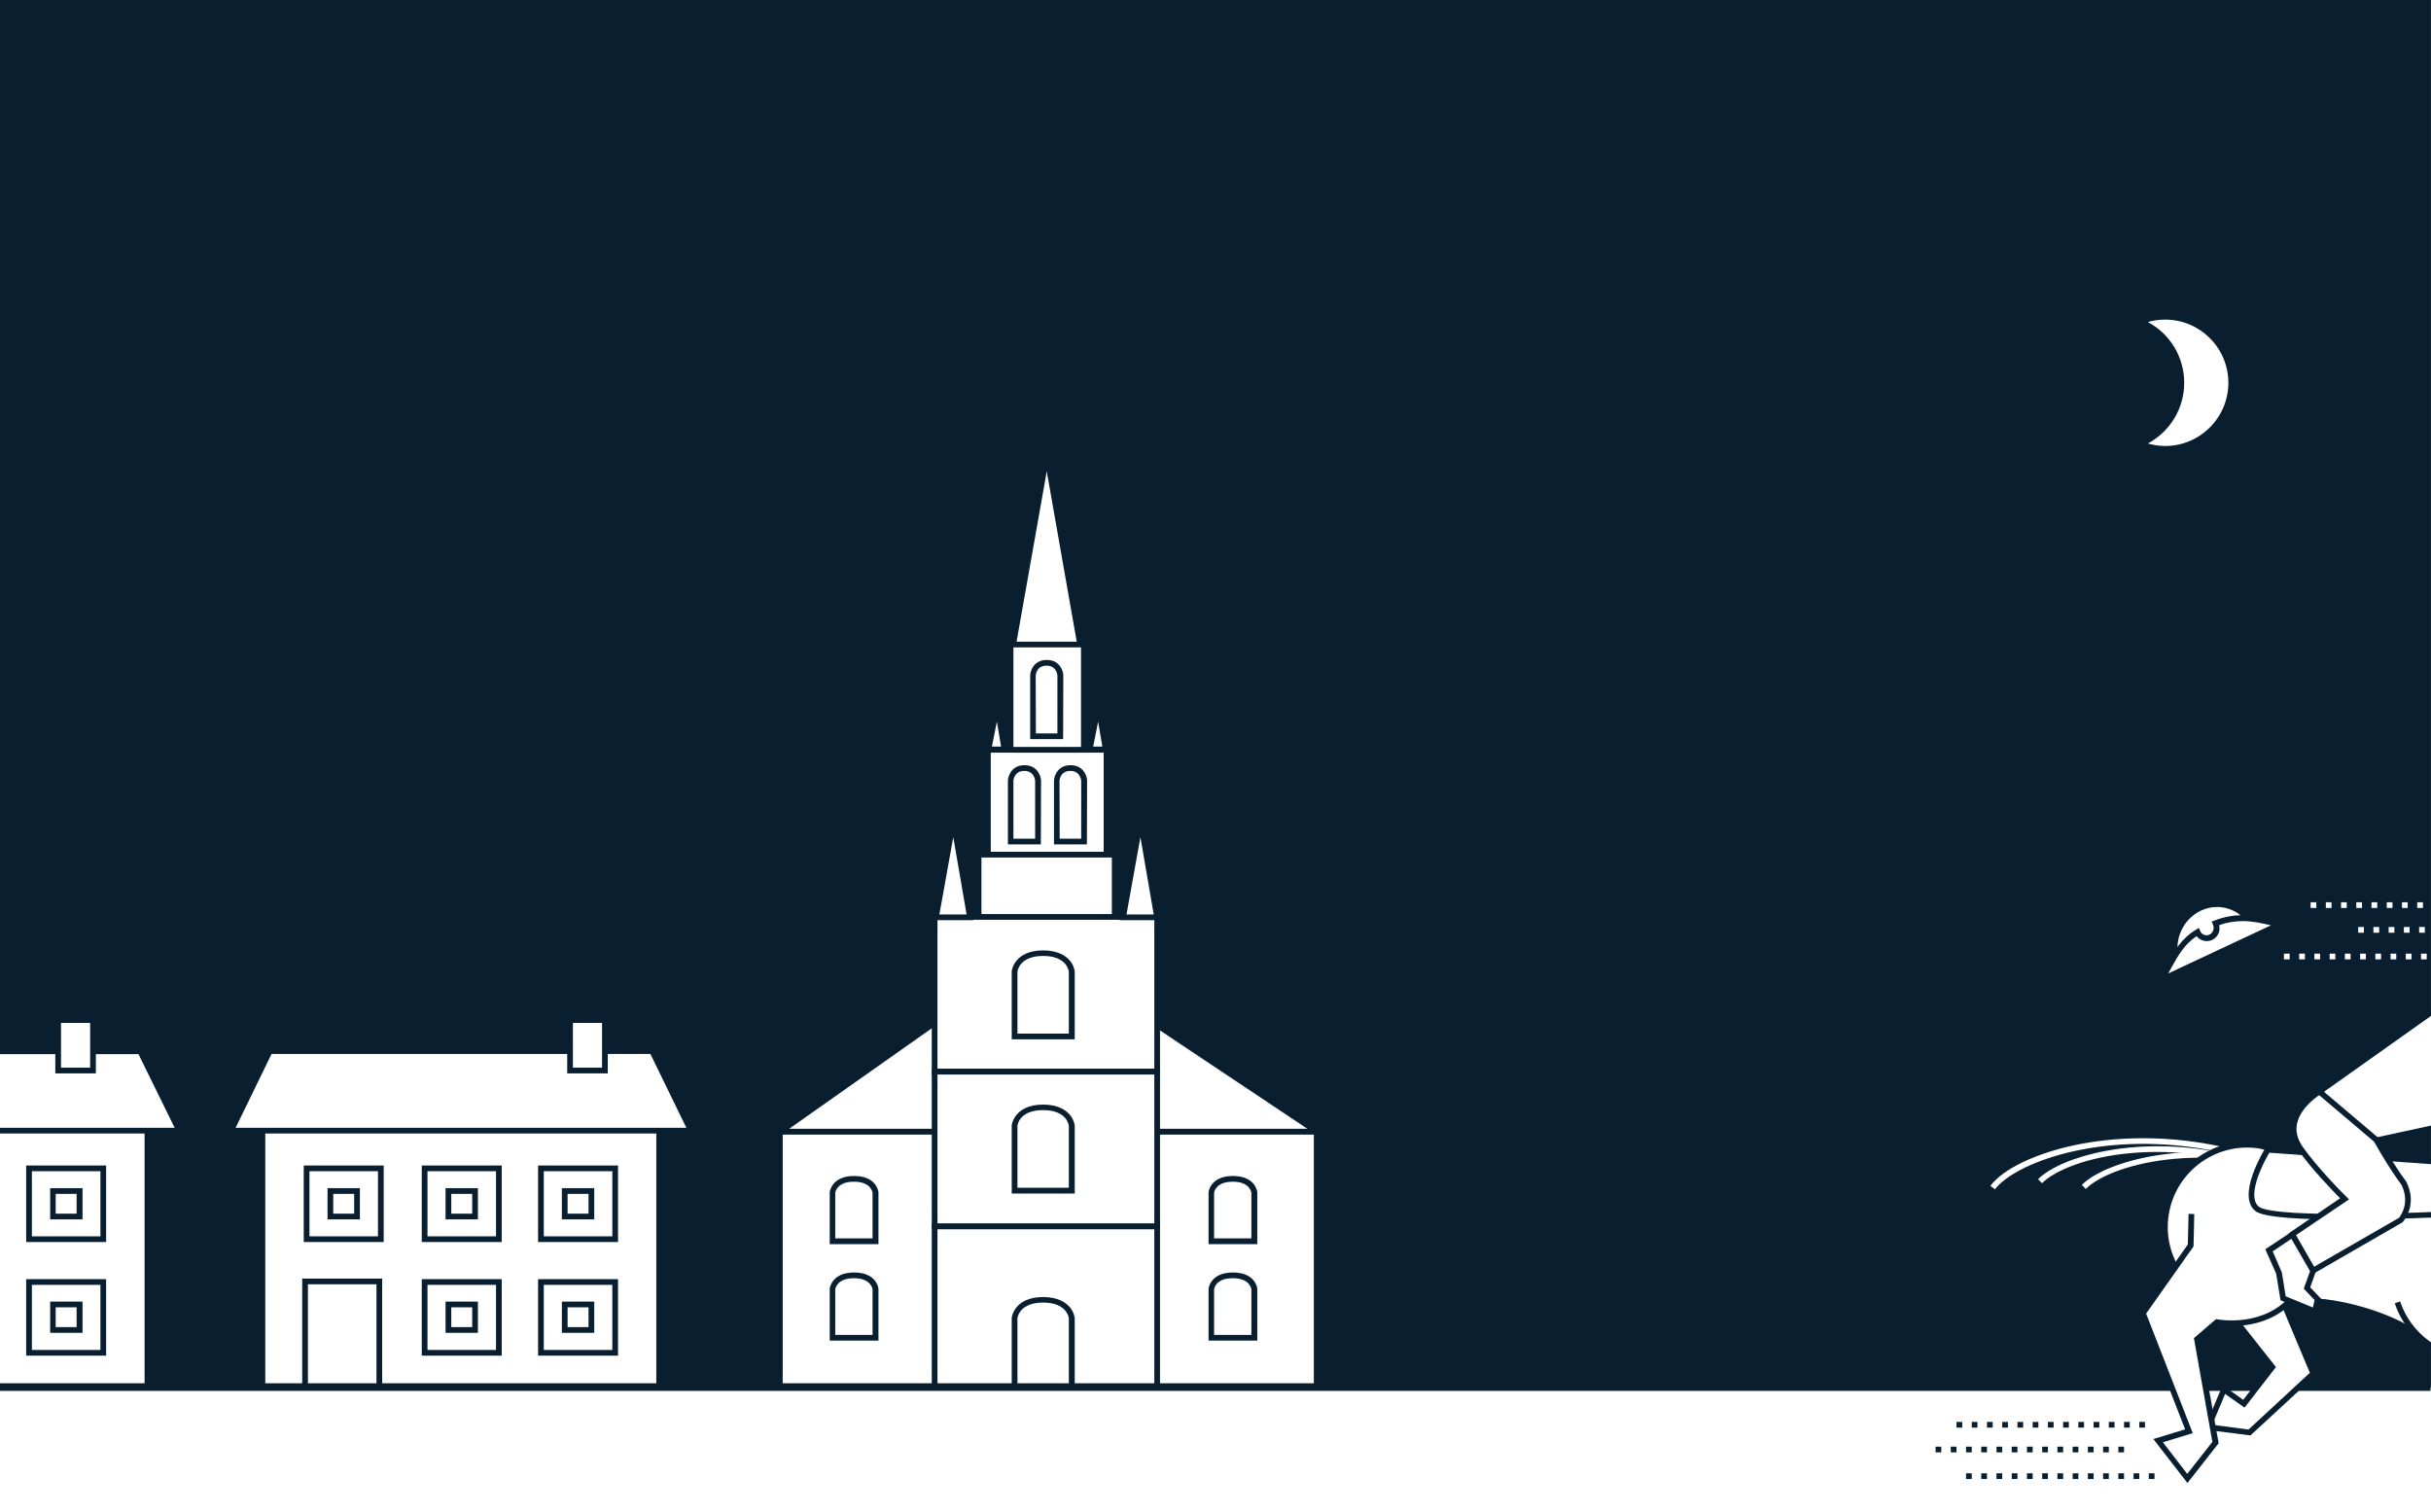
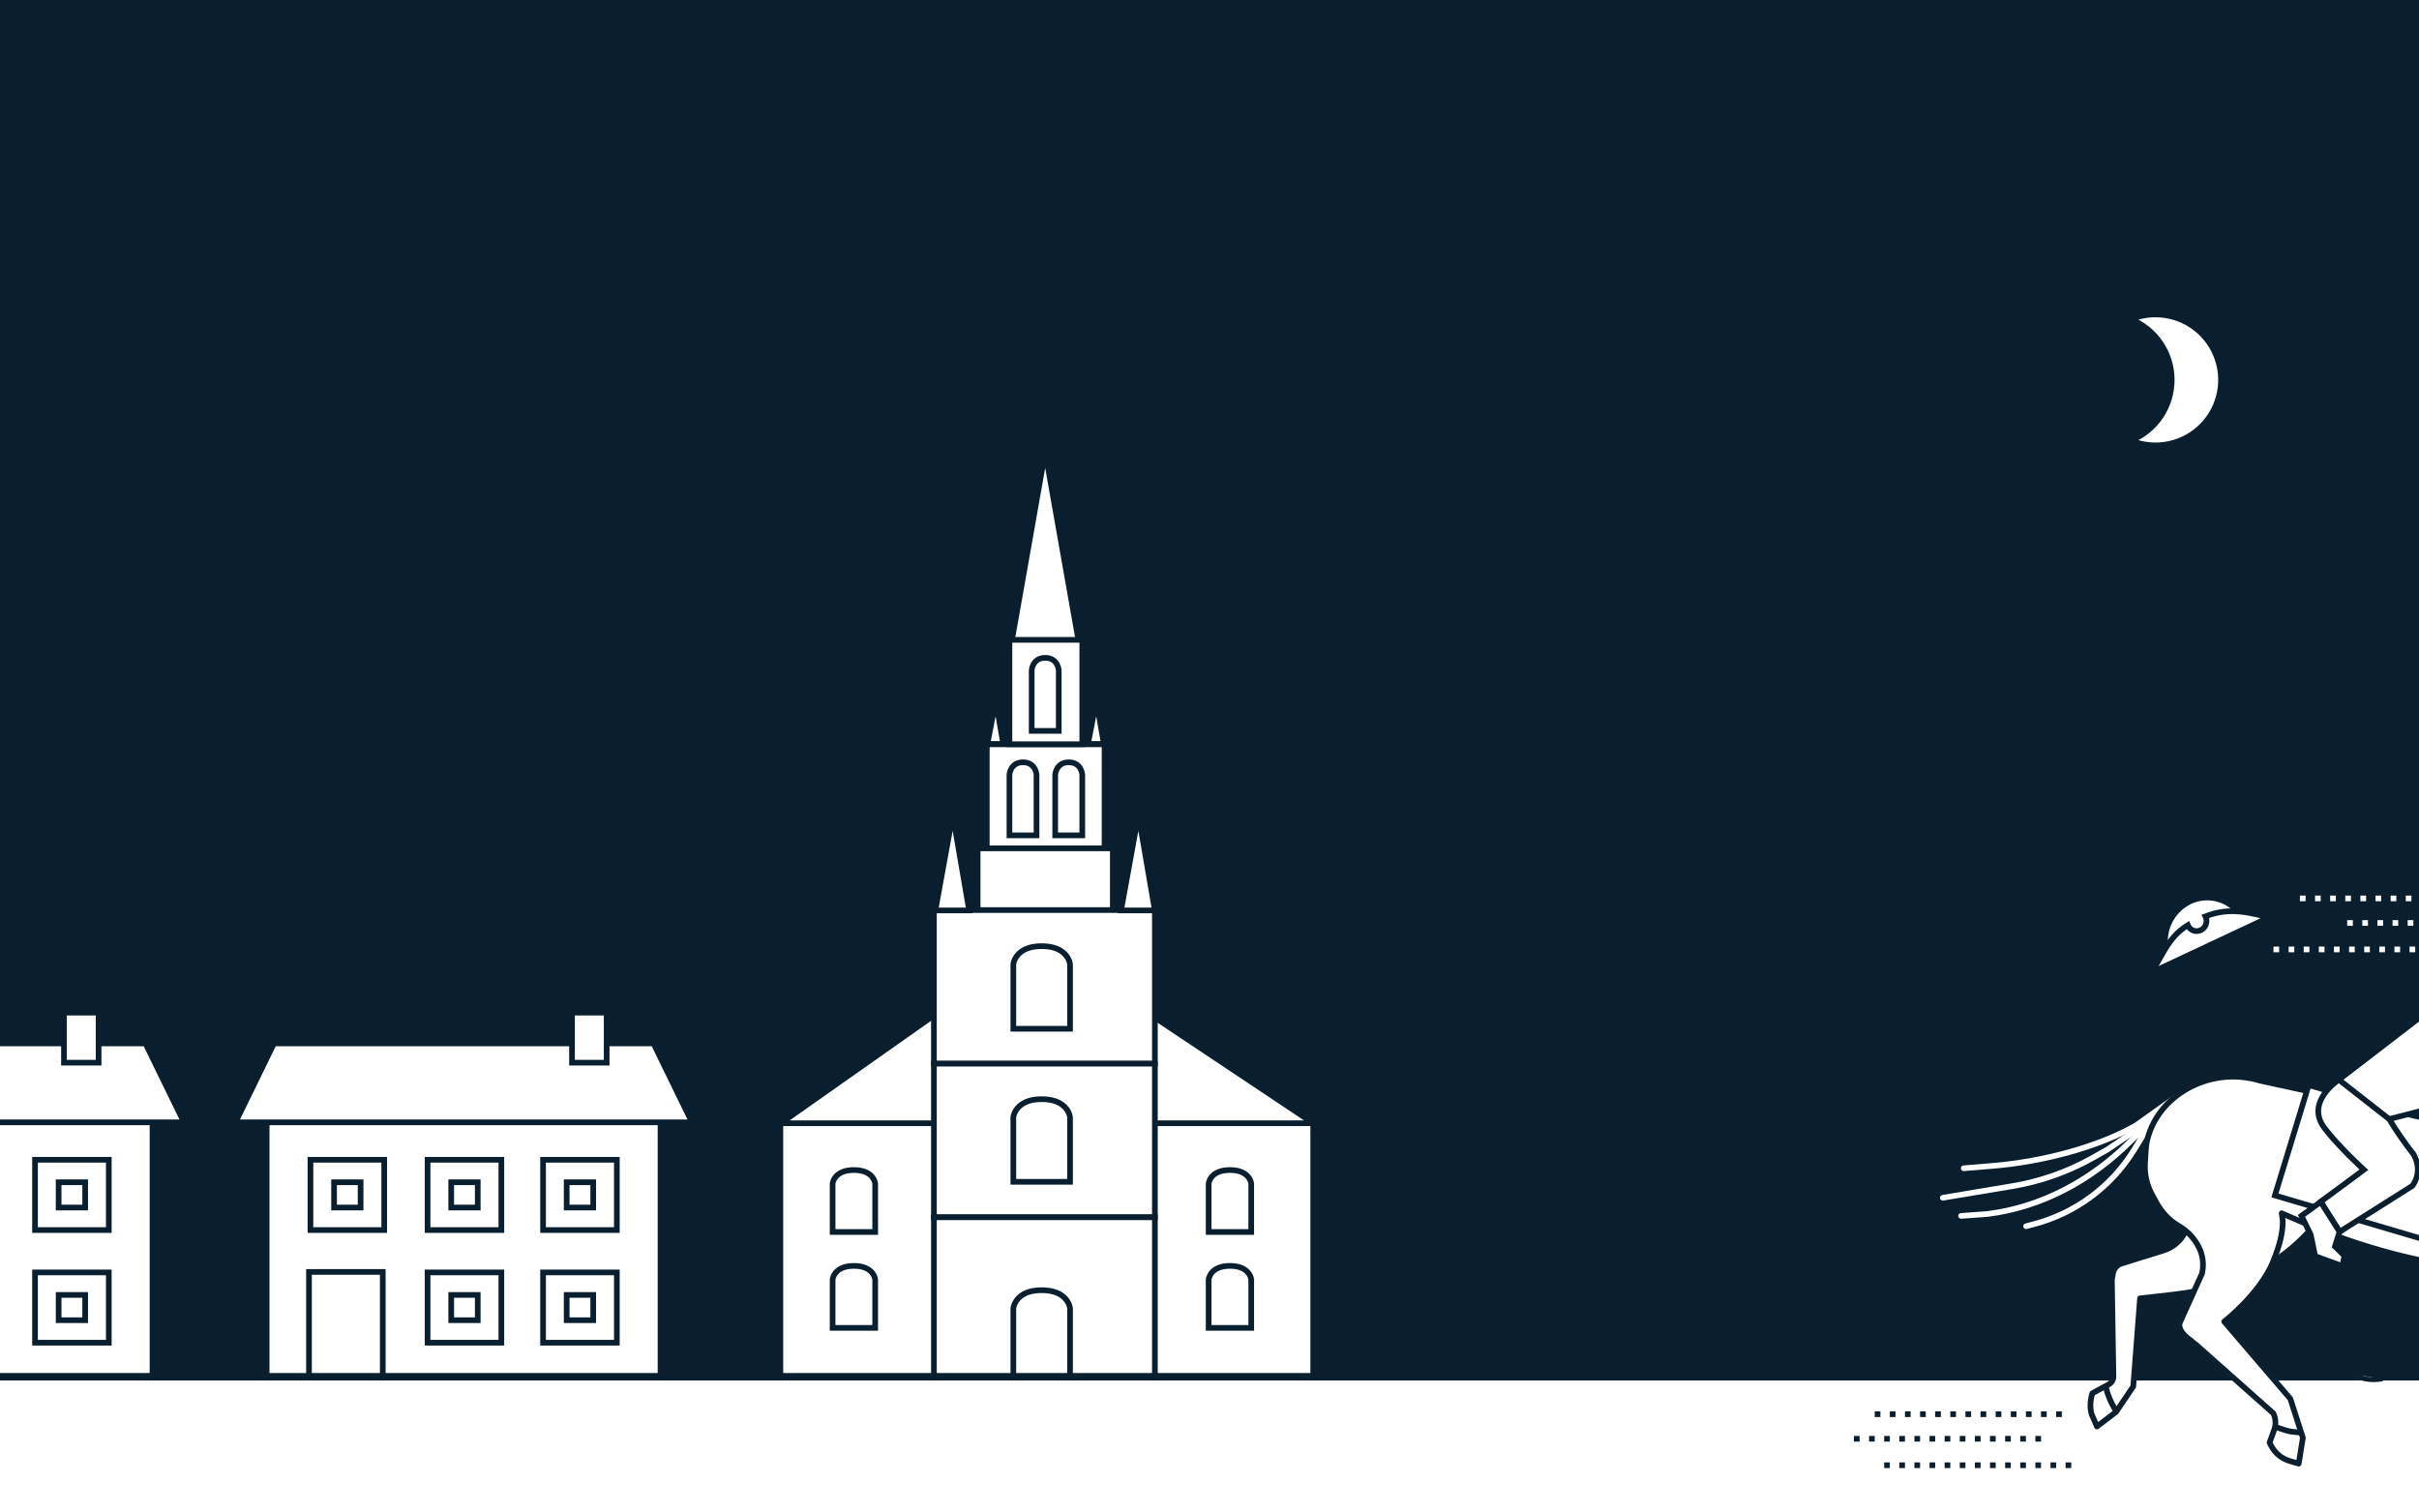
- <svg xmlns="http://www.w3.org/2000/svg" viewBox="0 0 2776 1726">
-   <g fill="none" fill-rule="evenodd">
-     <path fill="#FFF" d="M-2.713 834.285h2778.619V1739H-2.713z" />
-     <path fill="#091F2F" d="M-2.713 0h2778.619v1584.664H-2.713z" />
-     <path fill="#091F2F" d="M-2.713 0h2778.185v1588.359H-2.713z" />
-     <path fill="#FFF" d="M890.524 1292.077h613.027v290.848H890.524z" />
-     <path d="M1506.811 1586.185H887.263v-297.369h619.548v297.37zm-613.027-6.52h606.505v-284.327H893.784v284.326z" fill="#091F2F" />
-     <path fill="#FFF" d="M890.958 1291.207l298.036-209.984 314.774 209.985z" />
-     <path d="M1514.42 1295.555H880.74l308.253-217.158 1.956 1.305 323.47 215.853zm-613.245-6.521h591.723l-303.904-202.811-287.819 202.81z" fill="#091F2F" />
-     <path fill="#FFF" d="M299.67 1277.948h453.031v304.977H299.67z" />
-     <path d="M755.962 1586.185H296.409v-311.498h459.553v311.498zm-453.031-6.52h446.51v-298.457H302.93v298.456z" fill="#091F2F" />
-     <path fill="#FFF" d="M1127.908 856.457h135.431v120.208h-135.431z" />
-     <path d="M1266.818 979.71h-141.953V852.98h141.953v126.73zm-135.649-6.522h129.127V859.5h-128.91v113.687h-.217z" fill="#091F2F" />
-     <path fill="#FFF" d="M1117.474 976.014h155.431v120.208h-155.431z" />
-     <path d="M1276.165 1099.483h-161.952v-126.73h161.952v126.73zm-155.43-6.522h148.909V979.274h-148.91v113.687z" fill="#091F2F" />
-     <path fill="#FFF" d="M1067.258 1047.095h254.123v176.726h-254.123z" />
-     <path d="M1324.642 1227.082h-260.645v-183.247h260.645v183.247zm-254.123-6.521h247.602v-170.205h-247.602v170.205z" fill="#091F2F" />
-     <path fill="#FFF" d="M1067.258 1223.821h254.123v176.726h-254.123z" />
-     <path d="M1324.642 1403.808h-260.645V1220.56h260.645v183.247zm-254.123-6.522h247.602v-170.204h-247.602v170.204z" fill="#091F2F" />
-     <path fill="#FFF" d="M1067.258 1400.547h254.123v182.378h-254.123z" />
-     <path d="M1324.642 1586.185h-260.645v-188.899h260.645v188.9zm-254.123-6.52h247.602v-175.857h-247.602v175.856z" fill="#091F2F" />
-     <path fill="#FFF" d="M789.005 1291.207H263.802l44.346-90.645h436.51z" />
-     <path d="M794.222 1294.468H258.584l47.39-97.384h440.64l47.608 97.384zm-525.203-6.521h514.768l-41.085-84.342H310.105l-41.086 84.342z" fill="#091F2F" />
-     <path fill="#FFF" d="M1107.691 1047.53h-38.911l19.564-107.383v-6.521z" />
-     <path d="M1111.604 1050.79h-46.737l20.216-110.86v-6.304l6.522-.653 20 117.818zm-38.912-6.52h31.087l-15.217-88.255-15.87 88.255z" fill="#091F2F" />
-     <path fill="#FFF" d="M1321.381 1047.53h-38.912l19.348-107.383v-6.521z" />
-     <path d="M1325.294 1050.79h-46.738l20.217-110.86v-6.304l6.522-.653 20 117.818zm-38.912-6.52h31.086l-15.217-88.255-15.869 88.255z" fill="#091F2F" />
-     <path fill="#FFF" d="M1147.038 855.805h-18.478l9.13-46.735v-6.522z" />
-     <path d="M1150.734 859.066h-26.086l9.782-50.431v-6.304l6.521-.652 9.783 57.387zm-18.043-6.521h10.434l-4.782-28.476-5.652 28.476z" fill="#091F2F" />
-     <path fill="#FFF" d="M1262.687 855.805h-18.26l9.13-46.735v-6.522z" />
-     <path d="M1266.6 859.066h-26.086l9.782-50.431v-6.304l6.522-.652 9.782 57.387zm-18.26-6.521h10.434l-4.782-28.476-5.652 28.476z" fill="#091F2F" />
-     <path fill="#FFF" d="M1233.558 736.684h-76.737l38.477-217.158z" />
-     <path d="M1237.47 739.944h-84.345l42.173-239.112 42.173 239.112zm-76.736-6.52h68.91l-34.346-195.203-34.564 195.202z" fill="#091F2F" />
-     <path fill="#FFF" d="M650.965 1165.13h39.782v57.604h-39.782z" />
-     <path d="M694.007 1225.778h-46.303v-64.126h46.303v64.126zm-39.781-6.522h33.26v-51.083h-33.26v51.083z" fill="#091F2F" />
-     <path fill="#FFF" d="M348.364 1463.369h84.78v119.556h-84.78z" />
-     <path d="M436.406 1586.185h-91.302v-126.077h91.302v126.077zm-84.78-6.52h78.258v-113.036h-78.259v113.035z" fill="#091F2F" />
-     <path fill="#FFF" d="M350.104 1334.248h84.78v80.864h-84.78z" />
-     <path d="M438.145 1418.372h-91.302v-87.385h91.302v87.385zm-84.78-6.521h78.258v-74.343h-78.259v74.343z" fill="#091F2F" />
-     <path fill="#FFF" d="M377.277 1360.115h30.434v29.128h-30.434z" />
-     <path d="M410.971 1392.504h-36.955v-35.65h36.955v35.65zm-30.433-6.521h23.912v-22.607h-23.912v22.607z" fill="#091F2F" />
-     <path fill="#FFF" d="M484.882 1334.248h84.78v80.864h-84.78z" />
-     <path d="M572.924 1418.372h-91.302v-87.385h91.302v87.385zm-84.78-6.521h78.258v-74.343h-78.259v74.343z" fill="#091F2F" />
-     <path fill="#FFF" d="M512.056 1360.115h30.434v29.128h-30.434z" />
-     <path d="M545.75 1392.504h-36.955v-35.65h36.955v35.65zm-30.434-6.521h23.913v-22.607h-23.913v22.607z" fill="#091F2F" />
-     <path fill="#FFF" d="M617.705 1334.248h84.78v80.864h-84.78z" />
-     <path d="M705.746 1418.372h-91.302v-87.385h91.302v87.385zm-84.78-6.521h78.258v-74.343h-78.258v74.343z" fill="#091F2F" />
-     <path fill="#FFF" d="M644.878 1360.115h30.434v29.128h-30.434z" />
-     <path d="M678.573 1392.504h-36.956v-35.65h36.956v35.65zm-30.434-6.521h23.912v-22.607H648.14v22.607z" fill="#091F2F" />
-     <path fill="#FFF" d="M484.882 1464.021h84.78v80.864h-84.78z" />
-     <path d="M572.924 1548.145h-91.302v-87.385h91.302v87.385zm-84.78-6.522h78.258v-74.342h-78.259v74.342z" fill="#091F2F" />
-     <path fill="#FFF" d="M512.056 1489.888h30.434v29.128h-30.434z" />
-     <path d="M545.75 1522.06h-36.955v-35.65h36.955v35.65zm-30.434-6.521h23.913v-22.608h-23.913v22.608z" fill="#091F2F" />
-     <path fill="#FFF" d="M617.705 1464.021h84.78v80.864h-84.78z" />
-     <path d="M705.746 1548.145h-91.302v-87.385h91.302v87.385zm-84.78-6.522h78.258v-74.342h-78.258v74.342z" fill="#091F2F" />
-     <path fill="#FFF" d="M644.878 1489.888h30.434v29.128h-30.434z" />
-     <path d="M678.573 1522.06h-36.956v-35.65h36.956v35.65zm-30.434-6.521h23.912v-22.608H648.14v22.608z" fill="#091F2F" />
-     <path fill="#FFF" d="M-14.669 1277.948h183.038v304.977H-14.669z" />
-     <path d="M171.63 1586.185H-17.93v-311.498h189.56v311.498zm-183.038-6.52h176.517v-298.457H-11.408v298.456z" fill="#091F2F" />
-     <path fill="#FFF" d="M-19.669 1291.207h224.342l-44.347-90.645H-19.669z" />
-     <path d="M209.89 1294.468H-22.93v-97.384h185.213l47.607 97.384zm-226.298-6.521h215.864l-41.304-84.124h-174.56v84.124z" fill="#091F2F" />
-     <path fill="#FFF" d="M66.416 1165.13h39.782v57.604H66.416z" />
-     <path d="M109.675 1225.778h-46.52v-64.126h46.303v64.126h.217zm-39.999-6.522h33.26v-51.083h-33.26v51.083z" fill="#091F2F" />
-     <path fill="#FFF" d="M33.156 1334.248h84.78v80.864h-84.78z" />
-     <path d="M121.414 1418.372H29.895v-87.385h91.302v87.385h.217zm-84.997-6.521h78.258v-74.343H36.417v74.343z" fill="#091F2F" />
-     <path fill="#FFF" d="M60.329 1360.115h30.434v29.128H60.329z" />
-     <path d="M94.241 1392.504H57.286v-35.65H94.24v35.65zm-30.651-6.521h23.912v-22.607H63.59v22.607z" fill="#091F2F" />
-     <path fill="#FFF" d="M33.156 1464.021h84.78v80.864h-84.78z" />
-     <path d="M121.414 1548.145H29.895v-87.385h91.302v87.385h.217zm-84.997-6.522h78.258v-74.342H36.417v74.342z" fill="#091F2F" />
-     <path fill="#FFF" d="M60.329 1489.888h30.434v29.128H60.329z" />
-     <path d="M94.241 1522.06H57.286v-35.65H94.24v35.65zm-30.651-6.521h23.912v-22.608H63.59v22.608z" fill="#091F2F" />
-     <path d="M1237.905 961.015h-31.086v-69.778s.87-14.129 15.652-14.129 15.652 14.13 15.652 14.13v69.777h-.218z" fill="#FFF" />
-     <path d="M1241.166 964.275h-37.608v-73.038c.435-6.086 4.783-17.39 18.913-17.39 14.13 0 18.478 11.304 18.912 17.173l-.217 73.256zm-31.086-6.52h24.565v-66.3c-.218-1.522-1.522-11.086-12.391-11.086-11.522 0-12.391 10.651-12.391 11.086l.217 66.3z" fill="#091F2F" />
-     <path d="M1185.298 961.015h-31.086v-69.778s.87-14.129 15.652-14.129 15.651 14.13 15.651 14.13v69.777h-.217z" fill="#FFF" />
-     <path d="M1188.559 964.275h-37.608v-73.038c.435-6.086 4.783-17.39 18.913-17.39 14.13 0 18.477 11.304 18.912 17.173l-.217 73.256zm-31.304-6.52h24.782v-66.3c-.217-1.522-1.521-11.086-12.39-11.086-11.522 0-12.392 10.651-12.392 11.086v66.3z" fill="#091F2F" />
-     <path fill="#FFF" d="M1153.995 736.032h83.693V856.24h-83.693z" />
-     <path d="M1241.166 859.5h-90.215V732.772h90.215v126.73zm-83.91-6.52h77.171V739.292h-77.172V852.98z" fill="#091F2F" />
-     <path d="M1210.732 840.807h-31.086v-69.778s.87-14.13 15.652-14.13 15.652 14.13 15.652 14.13v69.778h-.218z" fill="#FFF" />
-     <path d="M1213.993 844.067h-37.608V771.03c.435-6.086 4.783-17.39 18.913-17.39 14.13 0 18.478 11.304 18.912 17.173l-.217 73.255zm-31.086-6.521h24.564v-66.3c-.217-1.521-1.521-11.086-12.39-11.086-11.522 0-12.392 10.652-12.392 11.087l.218 66.299z" fill="#091F2F" />
-     <path d="M1223.775 1183.607h-65.215v-74.342s1.956-20.868 32.607-20.868c30.652 0 32.608 20.868 32.608 20.868v74.342z" fill="#FFF" />
-     <path d="M1227.036 1186.868h-71.737v-77.82c0-.218 2.609-23.695 35.868-23.695 17.174 0 25.87 6.304 30.434 11.521 5 5.87 5.435 11.956 5.652 12.173v77.82h-.217zm-65.216-6.522h58.694v-70.864c-.217-1.739-3.043-17.825-29.347-17.825-26.303 0-29.13 16.303-29.347 17.825v70.864z" fill="#091F2F" />
-     <path d="M1223.775 1359.68h-65.215v-74.342s1.956-20.868 32.607-20.868c30.652 0 32.608 20.868 32.608 20.868v74.343z" fill="#FFF" />
-     <path d="M1227.036 1362.941h-71.737v-77.82c0-.217 2.609-23.694 35.868-23.694 17.174 0 25.87 6.304 30.434 11.521 5 5.87 5.435 11.956 5.652 12.173v77.82h-.217zm-65.216-6.521h58.694v-70.864c-.217-1.74-3.043-17.825-29.347-17.825-26.303 0-29.13 15.868-29.347 17.825v70.864z" fill="#091F2F" />
-     <path d="M1432.248 1417.502h-48.912v-55.648s1.522-15.65 24.565-15.65c23.043 0 24.564 15.65 24.564 15.65v55.648h-.217z" fill="#FFF" />
-     <path d="M1435.509 1420.763h-55.434v-59.343c0-.218 1.957-18.477 27.826-18.477 13.26 0 20 4.782 23.477 8.912 3.696 4.565 4.348 9.13 4.348 9.565v59.343h-.217zm-48.912-6.521h42.39v-52.17c-.217-1.304-2.391-12.608-21.304-12.608-18.695 0-21.086 11.086-21.303 12.608v52.17h.217z" fill="#091F2F" />
-     <path d="M1432.248 1527.711h-48.912v-55.648s1.522-15.65 24.565-15.65c23.043 0 24.564 15.65 24.564 15.65v55.648h-.217z" fill="#FFF" />
-     <path d="M1435.509 1530.972h-55.434v-59.343c0-.218 1.957-18.477 27.826-18.477 13.26 0 20 4.782 23.477 8.912 3.696 4.565 4.348 9.13 4.348 9.565v59.343h-.217zm-48.912-6.521h42.39v-52.17c-.217-1.304-2.391-12.608-21.304-12.608-18.912 0-21.086 11.304-21.303 12.608v52.17h.217z" fill="#091F2F" />
-     <path d="M999.651 1417.502h-48.912v-55.648s1.522-15.65 24.565-15.65c23.043 0 24.564 15.65 24.564 15.65v55.648h-.217z" fill="#FFF" />
-     <path d="M1002.912 1420.763h-55.434v-59.343c0-.218 1.957-18.477 27.826-18.477 13.26 0 20 4.782 23.477 8.912 3.696 4.565 4.348 9.13 4.348 9.565v59.343h-.217zM954 1414.242h42.39v-52.17c-.217-1.304-2.391-12.608-21.304-12.608-18.912 0-21.086 11.303-21.303 12.608v52.17H954z" fill="#091F2F" />
-     <path d="M999.651 1527.711h-48.912v-55.648s1.522-15.65 24.565-15.65c23.043 0 24.564 15.65 24.564 15.65v55.648h-.217z" fill="#FFF" />
-     <path d="M1002.912 1530.972h-55.434v-59.343c0-.218 1.957-18.477 27.826-18.477 13.26 0 20 4.782 23.477 8.912 3.696 4.565 4.348 9.13 4.348 9.565v59.343h-.217zM954 1524.451h42.39v-52.17c-.217-1.304-2.391-12.608-21.304-12.608-18.695 0-21.086 11.086-21.303 12.608v52.17H954z" fill="#091F2F" />
-     <path d="M1223.775 1582.925h-65.215v-77.82s1.956-20.869 32.607-20.869c30.652 0 32.608 20.868 32.608 20.868v77.82z" fill="#FFF" />
-     <path d="M1227.036 1586.185h-71.737v-81.298c0-.217 2.609-23.694 35.868-23.694 17.174 0 25.87 6.304 30.434 11.521 5 5.87 5.435 11.956 5.652 12.173v81.298h-.217zm-65.216-6.52h58.694v-74.343c-.217-1.74-3.043-17.825-29.347-17.825-26.303 0-29.13 16.086-29.347 17.825v74.342z" fill="#091F2F" />
-     <path d="M2472.22 361.712c-10 0-19.565 1.956-28.26 5.434 27.607 11.304 46.954 38.258 46.954 69.778 0 31.52-19.347 58.474-46.955 69.777a76.056 76.056 0 0 0 28.26 5.434c41.52 0 75.433-33.693 75.433-75.429 0-41.3-33.695-74.994-75.433-74.994z" fill="#FFF" />
-     <path d="M2472.22 515.614c-10.218 0-20.218-1.957-29.565-5.87l-7.391-3.043 7.39-3.043c27.391-11.086 45-37.389 45-66.734 0-29.346-17.609-55.648-45-66.734l-7.39-3.044 7.39-3.043c9.348-3.913 19.348-5.869 29.565-5.869 43.26 0 78.694 35.215 78.694 78.69 0 43.475-35.217 78.69-78.694 78.69zm-19.565-9.13c6.304 1.739 13.043 2.826 19.782 2.826 39.781 0 72.172-32.39 72.172-72.169 0-39.78-32.39-72.168-72.172-72.168-6.74 0-13.26.87-19.782 2.825 25.434 13.478 41.52 39.998 41.52 69.343 0 29.346-16.086 55.648-41.52 69.343z" fill="#091F2F" />
-     <path d="M2576.564 1065.79c-.435-1.305-.87-2.826-1.521-4.13-10.652-24.999-38.695-36.085-63.042-24.781-24.347 11.303-35.217 40.649-24.782 65.647l1.956 3.913 87.39-40.65z" fill="#FFF" />
-     <path d="M2487.871 1110.786l-1.522-2.826c-.87-1.521-1.521-2.826-1.956-4.13-11.304-26.52.652-57.822 26.303-69.777 6.74-3.043 13.913-4.782 21.087-4.782 20 0 38.26 12.173 46.303 31.084.652 1.304 1.087 2.826 1.522 4.348l.87 2.826-92.607 43.257zm43.912-74.994c-6.304 0-12.608 1.304-18.478 4.13-22.608 10.651-33.042 38.04-23.043 61.3.218.217.218.652.435.87l81.737-38.041c-.217-.435-.217-.652-.435-1.087-6.956-16.52-22.825-27.172-40.216-27.172z" fill="#091F2F" />
-     <path d="M2529.826 1054.269c1.087 2.174 1.522 4.782 1.087 7.39-1.087 6.304-6.956 10.652-13.043 9.348-3.913-.653-6.739-3.261-8.26-6.739-25.217 15.434-30.434 40.214-43.26 55.213l136.953-64.343c-20.652-3.912-43.695-12.607-73.477-.87z" fill="#FFF" />
-     <path d="M2453.959 1129.046l9.782-11.521c4.13-4.782 7.391-10.869 11.087-17.39 7.391-13.043 15.652-28.042 32.825-38.476l3.26-1.956 1.523 3.478c1.087 2.609 3.26 4.348 5.869 4.782 4.348.87 8.478-2.39 9.348-6.738.434-1.957 0-3.696-.653-5.435l-1.521-3.26 3.26-1.304c10.652-4.13 21.087-6.087 32.174-6.087 12.39 0 23.695 2.609 33.694 5 3.261.652 6.304 1.521 9.348 2.173l9.782 1.957-159.778 74.777zm54.346-59.996c-14.13 9.565-21.303 22.607-27.825 34.346-1.522 2.825-3.043 5.434-4.565 8.26l117.388-54.996h-.217c-10.218-2.391-20.652-4.782-32.173-4.782-9.13 0-18.043 1.521-26.739 4.565.435 1.956.435 4.13.218 6.086-1.305 7.173-7.392 12.173-14.348 12.173-.87 0-1.739 0-2.609-.217-3.912-.652-6.956-2.609-9.13-5.435z" fill="#091F2F" />
-     <path d="M2771.124 1095.57h-6.521v-6.521h6.521v6.521zm-17.39 0h-6.522v-6.521h6.521v6.521zm-17.392 0h-6.521v-6.521h6.521v6.521zm-17.39 0h-6.522v-6.521h6.522v6.521zm-17.391 0h-6.522v-6.521h6.522v6.521zm-17.391 0h-6.522v-6.521h6.522v6.521zm-17.39 0h-6.522v-6.521h6.521v6.521zm-17.392 0h-6.521v-6.521h6.521v6.521zm-17.39 0h-6.522v-6.521h6.522v6.521zm-17.391 0h-6.522v-6.521h6.522v6.521zm154.343-30.432h-6.521v-6.522h6.521v6.522zm-17.39 0h-6.522v-6.522h6.521v6.522zm-17.391 0h-6.522v-6.522h6.522v6.522zm-17.391 0h-6.522v-6.522h6.522v6.522zm-17.391 0h-6.522v-6.522h6.522v6.522zm67.389-28.259h-6.521v-6.521h6.521v6.52zm-17.39 0h-6.522v-6.521h6.522v6.52zm-17.391 0h-6.522v-6.521h6.522v6.52zm-17.391 0h-6.522v-6.521h6.522v6.52zm-17.39 0h-6.522v-6.521h6.521v6.52zm-17.392 0h-6.521v-6.521h6.521v6.52zm-17.39 0h-6.522v-6.521h6.521v6.52zm-17.391 0h-6.522v-6.521h6.522v6.52z" fill="#FFF" />
-     <path d="M2460.263 1689.004h-6.521v-6.521h6.521v6.52zm-17.39 0h-6.522v-6.521h6.521v6.52zm-17.392 0h-6.521v-6.521h6.521v6.52zm-17.39 0h-6.522v-6.521h6.522v6.52zm-17.391 0h-6.522v-6.521h6.522v6.52zm-17.391 0h-6.522v-6.521h6.522v6.52zm-17.39 0h-6.522v-6.521h6.521v6.52zm-17.392 0h-6.521v-6.521h6.521v6.52zm-17.39 0h-6.522v-6.521h6.521v6.52zm-17.391 0h-6.522v-6.521h6.522v6.52zm-17.391 0h-6.522v-6.521h6.522v6.52zm-17.391 0h-6.522v-6.521h6.522v6.52zm-17.39 0h-6.522v-6.521h6.521v6.52zm173.907-30.433h-6.521v-6.521h6.521v6.521zm-17.39 0h-6.522v-6.521h6.522v6.521zm-17.391 0h-6.522v-6.521h6.522v6.521zm-17.391 0h-6.522v-6.521h6.522v6.521zm-17.39 0h-6.522v-6.521h6.521v6.521zm-17.392 0h-6.521v-6.521h6.521v6.521zm-17.39 0h-6.522v-6.521h6.521v6.521zm-17.391 0h-6.522v-6.521h6.522v6.521zm-17.391 0h-6.522v-6.521h6.522v6.521zm-17.391 0h-6.522v-6.521h6.522v6.521zm-17.39 0h-6.522v-6.521h6.521v6.521zm-17.392 0h-6.521v-6.521h6.521v6.521zm-17.39 0h-6.522v-6.521h6.522v6.521zm232.602-28.258h-6.522v-6.522h6.522v6.522zm-17.391 0h-6.522v-6.522h6.522v6.522zm-17.39 0h-6.522v-6.522h6.521v6.522zm-17.392 0h-6.521v-6.522h6.521v6.522zm-17.39 0h-6.522v-6.522h6.522v6.522zm-17.391 0h-6.522v-6.522h6.522v6.522zm-17.391 0h-6.522v-6.522h6.522v6.522zm-17.391 0h-6.522v-6.522h6.522v6.522zm-17.39 0h-6.522v-6.522h6.521v6.522zm-17.392 0h-6.521v-6.522h6.521v6.522zm-17.39 0h-6.522v-6.522h6.522v6.522zm-17.391 0h-6.522v-6.522h6.522v6.522zm-17.391 0h-6.522v-6.522h6.522v6.522z" fill="#091F2F" />
-     <path d="M2331.788 1351.203l-4.565-4.565c17.826-17.607 58.694-31.737 103.91-36.084 40.869-3.913 104.563-2.391 177.17 28.041l-2.61 6.087c-124.778-52.388-243.036-24.129-273.905 6.521z" fill="#FFF" />
-     <path d="M2381.787 1357.724l-4.565-4.565c17.825-17.607 58.694-31.736 103.91-36.084 40.869-3.913 104.562-2.391 177.17 28.042l-2.61 6.086c-124.779-52.387-243.036-24.129-273.905 6.521z" fill="#FFF" />
-     <path d="M2278.094 1358.159l-5.217-3.913c14.565-19.564 52.172-37.388 98.258-46.953 39.564-8.043 102.823-13.694 179.778 5.435l-1.522 6.303c-135.648-33.91-246.95 6.957-271.297 39.128zm324.339 116.948l39.13 93.471-72.825 67.169-47.172-6.087 18.043-42.822 22.608 16.085 32.39-41.736-39.781-50.648" fill="#FFF" />
-     <path fill="#091F2F" d="M2569.825 1639.225l-53.042-6.739 21.304-50.648 23.478 16.738 28.912-37.389-38.26-48.692 5.217-3.912 41.52 52.604-35.868 46.301-22.173-15.65-14.782 35.214 41.52 5.434 69.999-64.778-38.26-91.297 6.087-2.609 39.998 95.646z" />
-     <path d="M2583.086 1495.757c10.652-4.347 22.173-7.39 33.912-9.13 38.26-5.434 101.954 10.87 138.04 34.129l80.867-45.65-3.26-42.17-225.647-22.824-18.695 49.561-5.217 36.084z" fill="#FFF" />
-     <path d="M2755.038 1524.45l-1.74-1.086c-30.65-19.781-82.388-34.563-120.214-34.563-5.652 0-10.869.435-15.651 1.087a130.203 130.203 0 0 0-33.043 8.913l-5.217 2.173 6.304-42.388 19.565-51.952 230.863 23.259 3.696 46.953-84.563 47.605zm-121.954-42.17c38.26 0 90.433 14.782 122.171 34.563l77.39-43.693-2.827-37.388-220.429-22.39-17.608 46.953-4.347 30.215c9.347-3.478 19.347-5.869 29.347-7.173a120.423 120.423 0 0 1 16.303-1.087z" fill="#091F2F" />
-     <path d="M2620.91 1477.498c-18.477 13.26-41.954 19.998-66.519 16.738-51.52-6.522-88.041-53.475-81.52-104.992 6.522-51.518 53.477-88.037 104.998-81.516 15.434 1.956 49.78 18.694 49.78 18.694 38.695 18.695 91.955 26.737 129.345 16.738 0 0 22.608-7.173 53.912-17.173l76.954 40.432-39.13 74.125" fill="#FFF" />
-     <path d="M2566.347 1498.366c-4.13 0-8.26-.217-12.39-.87-53.26-6.738-91.085-55.43-84.346-108.687 6.739-53.257 55.433-91.08 108.692-84.342 15.87 1.957 49.347 18.26 50.869 18.912 39.781 19.129 91.954 26.085 127.17 16.52.652-.217 30.869-9.999 53.694-17.172l1.304-.435 80.868 42.606-40.651 77.168-5.87-3.043 37.608-71.3-72.824-38.257c-52.39 16.737-52.607 16.955-52.607 16.955-36.521 9.782-90.65 2.826-131.519-16.956-.434-.217-34.129-16.52-48.911-18.259-49.564-6.304-94.998 28.91-101.302 78.69-6.304 49.561 28.912 94.993 78.694 101.297 22.825 2.825 45.65-2.826 64.128-16.304l3.696 5.217c-16.304 11.956-36.086 18.26-56.303 18.26z" fill="#091F2F" />
-     <path d="M2502.653 1386.418l-.87 35.867-54.563 77.168 52.607 134.772-35.216 10.869 33.26 43.04 32.173-41.084-21.087-118.034 22.608-19.347s57.173 11.304 89.78-31.736" fill="#FFF" />
-     <path d="M2497.87 1693.569l-38.911-50.214 36.303-11.086-51.955-133.251 54.999-77.82.87-34.998 6.52.218-.869 36.954-54.129 76.733 53.26 136.511-34.13 10.434 27.825 36.085 28.695-36.52-21.086-118.469 25.217-21.737 1.521.217c.652.217 55.434 10.434 86.52-30.432l5.217 3.912c-30.434 40.215-81.737 34.563-91.302 33.259l-20 17.172 21.087 117.6-35.651 45.432z" fill="#091F2F" />
-     <path d="M2902.86 1399.025c12.39 16.086 19.782 36.085 19.782 58.04 0 52.387-42.608 94.992-94.998 94.992-41.955 0-77.389-27.171-89.997-64.777" fill="#FFF" />
-     <path d="M2827.644 1555.318c-42.172 0-79.78-26.954-93.04-66.951l6.086-2.174c12.609 37.388 47.39 62.604 86.954 62.604 50.651 0 91.737-41.084 91.737-91.732 0-20.434-6.522-39.78-19.13-55.866l5.217-3.913c13.26 17.39 20.435 38.041 20.435 59.996 0 53.909-44.13 98.036-98.259 98.036z" fill="#091F2F" />
-     <path d="M2792.21 1386.418s-194.125 9.782-214.559-5.87c-20.217-15.65 11.956-67.603 11.956-67.603l214.994 15.216" fill="#FFF" />
-     <path d="M2676.127 1392.722c-46.303 0-90.867-2.174-100.432-9.565-22.391-17.39 9.782-69.777 11.086-71.951l1.087-1.739 216.95 15.434-.434 6.52-213.038-14.998c-8.912 14.999-25.868 50.648-11.738 61.735 14.13 10.868 134.779 9.13 212.385 5.216l.435 6.522c-10.652.217-64.564 2.826-116.301 2.826z" fill="#091F2F" />
-     <path d="M2818.949 1125.568l-170.648 120.86s-46.955 28.042-21.956 63.908c17.609 25.433 51.086 58.474 51.086 58.474l-59.78 40.65 23.694 41.518 100.215-57.822s15.869-17.172 3.695-42.17c-15.869-21.303-31.086-48.91-31.086-48.91l138.475-29.78 35.433-102.384-69.128-44.344z" fill="#FFF" />
-     <path d="M2640.04 1455.543l-26.738-46.953 58.912-40.214c-8.478-8.478-33.912-34.78-48.695-56.3-6.956-10-9.347-20.434-6.956-30.868 4.783-21.737 27.825-36.301 30-37.606l172.169-121.947 73.041 46.736-36.956 106.73-135.865 29.346c4.782 8.26 16.52 28.476 28.695 44.78l.217.434c13.26 26.52-3.478 44.997-4.13 45.866l-.435.435-.435.218-102.823 59.343zm-18.26-44.997l20.652 36.085 96.954-55.866c1.956-2.39 13.043-17.172 2.826-37.823-15.87-21.303-31.086-48.91-31.086-49.127l-2.174-3.913 140.866-30.432 34.13-98.254-65-41.518-168.907 119.774c-.218.217-22.826 13.911-26.956 33.475-1.957 8.695.217 17.39 5.87 25.868 17.173 24.998 50.215 57.822 50.65 58.039l2.826 2.826-60.65 40.866z" fill="#091F2F" />
-     <path d="M2648.301 1246.428l65.65 55.648" fill="#FFF" />
-     <path fill="#091F2F" d="M2650.422 1243.902l65.674 55.654-4.215 4.975-65.675-55.654z" />
-     <path fill="#FFF" d="M2617.433 1409.894l-26.521 17.825 11.304 25.65 4.782 29.129 36.304 14.998 3.26-13.912-12.173-12.825 6.956-19.563z" />
-     <path d="M2645.475 1501.844l-41.303-16.955-5-30.433-12.39-27.824 31.738-21.085 26.303 45.431-6.739 19.13 12.174 12.824-4.783 18.912zm-35.433-21.52l31.086 12.825 1.956-8.478-12.39-13.042 7.173-19.999-21.304-36.954-21.304 14.347 10.435 24.129 4.348 27.172z" fill="#091F2F" />
+ <svg xmlns="http://www.w3.org/2000/svg" viewBox="0 0 1280 800">
+   <g data-name="Layer 1">
+     <path fill="#fff" d="M-25 383.79h1343V833H-25z" />
+     <path fill="#091f2f" d="M2 0h1278.2v729H2z" />
+     <path fill="#091f2f" d="M-6-12h1299v742.66H-6z" />
+     <path fill="#fff" d="M412.93 594.43h281.95V728.2H412.93z" />
+     <path fill="none" stroke="#091f2f" stroke-miterlimit="10" stroke-width="3" d="M412.93 594.43h281.95V728.2H412.93z" />
+     <path fill="#fff" d="M413.1 594l137.12-96.58L694.96 594H413.1z" />
+     <path fill="none" stroke="#091f2f" stroke-miterlimit="10" stroke-width="3" d="M413.1 594.5l137.12-96.58 144.74 96.58H413.1z" />
+     <path fill="#fff" d="M141.1 587.9h208.42v140.3H141.1z" />
+     <path fill="none" stroke="#091f2f" stroke-miterlimit="10" stroke-width="3" d="M141.1 587.9h208.42v140.3H141.1z" />
+     <path fill="#fff" d="M522.15 393.95h62.33v55.25h-62.33z" />
+     <path fill="none" stroke="#091f2f" stroke-miterlimit="10" stroke-width="3" d="M522.15 393.95h62.33v55.25h-62.33z" />
+     <path fill="#fff" d="M517.31 449.01h71.53v55.25h-71.53z" />
+     <path fill="none" stroke="#091f2f" stroke-miterlimit="10" stroke-width="3" d="M517.31 449.01h71.53v55.25h-71.53z" />
+     <path fill="#fff" d="M494.18 481.67H611.1v81.3H494.18z" />
+     <path fill="none" stroke="#091f2f" stroke-miterlimit="10" stroke-width="3" d="M494.18 481.67H611.1v81.3H494.18z" />
+     <path fill="#fff" d="M494.18 562.97H611.1v81.3H494.18z" />
+     <path fill="none" stroke="#091f2f" stroke-miterlimit="10" stroke-width="3" d="M494.18 562.97H611.1v81.3H494.18z" />
+     <path fill="#fff" d="M494.18 644.27H611.1v83.93H494.18z" />
+     <path fill="none" stroke="#091f2f" stroke-miterlimit="10" stroke-width="3" d="M494.18 644.27H611.1v83.93H494.18z" />
+     <path fill="#fff" d="M366.19 594.01H124.58l20.38-41.75h200.85l20.38 41.75z" />
+     <path fill="none" stroke="#091f2f" stroke-miterlimit="10" stroke-width="3" d="M366.19 594.01H124.58l20.38-41.75h200.85l20.38 41.75z" />
+     <path fill="#fff" d="M512.84 481.86h-17.92l8.96-49.32v-3l8.96 52.32z" />
+     <path fill="none" stroke="#091f2f" stroke-miterlimit="10" stroke-width="3" d="M512.84 481.86h-17.92l8.96-49.32v-3l8.96 52.32z" />
+     <path fill="#fff" d="M611.1 481.86h-17.92l8.96-49.32v-3l8.96 52.32z" />
+     <path fill="none" stroke="#091f2f" stroke-miterlimit="10" stroke-width="3" d="M611.1 481.86h-17.92l8.96-49.32v-3l8.96 52.32z" />
+     <path fill="#fff" d="M530.85 393.73h-8.4l4.2-21.54v-3l4.2 24.54z" />
+     <path fill="none" stroke="#091f2f" stroke-miterlimit="10" stroke-width="3" d="M530.85 393.73h-8.4l4.2-21.54v-3l4.2 24.54z" />
+     <path fill="#fff" d="M584.1 393.73h-8.41l4.2-21.54v-3l4.21 24.54z" />
+     <path fill="none" stroke="#091f2f" stroke-miterlimit="10" stroke-width="3" d="M584.1 393.73h-8.41l4.2-21.54v-3l4.21 24.54z" />
+     <path fill="#fff" d="M570.68 338.93h-35.25l17.63-99.89 17.62 99.89z" />
+     <path fill="none" stroke="#091f2f" stroke-miterlimit="10" stroke-width="3" d="M570.68 338.93h-35.25l17.63-99.89 17.62 99.89z" />
+     <path fill="#fff" d="M302.68 535.96h18.33v26.48h-18.33z" />
+     <path fill="none" stroke="#091f2f" stroke-miterlimit="10" stroke-width="3" d="M302.68 535.96h18.33v26.48h-18.33z" />
+     <path fill="#fff" d="M163.5 673.19h39.04v55.01H163.5z" />
+     <path fill="none" stroke="#091f2f" stroke-miterlimit="10" stroke-width="3" d="M163.5 673.19h39.04v55.01H163.5z" />
+     <path fill="#fff" d="M164.27 613.83h39.04v37.2h-39.04z" />
+     <path fill="none" stroke="#091f2f" stroke-miterlimit="10" stroke-width="3" d="M164.27 613.83h39.04v37.2h-39.04z" />
+     <path fill="#fff" d="M176.77 625.74h14.04v13.37h-14.04z" />
+     <path fill="none" stroke="#091f2f" stroke-miterlimit="10" stroke-width="3" d="M176.77 625.74h14.04v13.37h-14.04z" />
+     <path fill="#fff" d="M226.25 613.83h39.04v37.2h-39.04z" />
+     <path fill="none" stroke="#091f2f" stroke-miterlimit="10" stroke-width="3" d="M226.25 613.83h39.04v37.2h-39.04z" />
+     <path fill="#fff" d="M238.76 625.74h14.04v13.37h-14.04z" />
+     <path fill="none" stroke="#091f2f" stroke-miterlimit="10" stroke-width="3" d="M238.76 625.74h14.04v13.37h-14.04z" />
+     <path fill="#fff" d="M287.36 613.83h39.04v37.2h-39.04z" />
+     <path fill="none" stroke="#091f2f" stroke-miterlimit="10" stroke-width="3" d="M287.36 613.83h39.04v37.2h-39.04z" />
+     <path fill="#fff" d="M299.86 625.74h14.04v13.37h-14.04z" />
+     <path fill="none" stroke="#091f2f" stroke-miterlimit="10" stroke-width="3" d="M299.86 625.74h14.04v13.37h-14.04z" />
+     <path fill="#fff" d="M226.25 673.45h39.04v37.2h-39.04z" />
+     <path fill="none" stroke="#091f2f" stroke-miterlimit="10" stroke-width="3" d="M226.25 673.45h39.04v37.2h-39.04z" />
+     <path fill="#fff" d="M238.76 685.37h14.04v13.37h-14.04z" />
+     <path fill="none" stroke="#091f2f" stroke-miterlimit="10" stroke-width="3" d="M238.76 685.37h14.04v13.37h-14.04z" />
+     <path fill="#fff" d="M287.36 673.45h39.04v37.2h-39.04z" />
+     <path fill="none" stroke="#091f2f" stroke-miterlimit="10" stroke-width="3" d="M287.36 673.45h39.04v37.2h-39.04z" />
+     <path fill="#fff" d="M299.86 685.37h14.04v13.37h-14.04z" />
+     <path fill="none" stroke="#091f2f" stroke-miterlimit="10" stroke-width="3" d="M299.86 685.37h14.04v13.37h-14.04z" />
+     <path fill="#fff" d="M-3.53 587.9H80.7v140.3H-3.53z" />
+     <path fill="none" stroke="#091f2f" stroke-miterlimit="10" stroke-width="3" d="M-3.53 587.9H80.7v140.3H-3.53z" />
+     <path fill="#fff" d="M-5.83 594.01H97.36l-20.38-41.75H-5.83v41.75z" />
+     <path fill="none" stroke="#091f2f" stroke-miterlimit="10" stroke-width="3" d="M-5.83 594.01H97.36l-20.38-41.75H-5.83v41.75z" />
+     <path fill="#fff" d="M33.85 535.96h18.33v26.48H33.85z" />
+     <path fill="none" stroke="#091f2f" stroke-miterlimit="10" stroke-width="3" d="M33.85 535.96h18.33v26.48H33.85z" />
+     <path fill="#fff" d="M18.53 613.83h39.04v37.2H18.53z" />
+     <path fill="none" stroke="#091f2f" stroke-miterlimit="10" stroke-width="3" d="M18.53 613.83h39.04v37.2H18.53z" />
+     <path fill="#fff" d="M31.03 625.74h14.04v13.37H31.03z" />
+     <path fill="none" stroke="#091f2f" stroke-miterlimit="10" stroke-width="3" d="M31.03 625.74h14.04v13.37H31.03z" />
+     <path fill="#fff" d="M18.53 673.45h39.04v37.2H18.53z" />
+     <path fill="none" stroke="#091f2f" stroke-miterlimit="10" stroke-width="3" d="M18.53 673.45h39.04v37.2H18.53z" />
+     <path fill="#fff" d="M31.03 685.37h14.04v13.37H31.03z" />
+     <path fill="none" stroke="#091f2f" stroke-miterlimit="10" stroke-width="3" d="M31.03 685.37h14.04v13.37H31.03z" />
+     <path d="M572.68 442.13h-14.33V410s.43-6.54 7.17-6.54 7.16 6.54 7.16 6.54zM548.47 442.13h-14.33V410s.43-6.54 7.17-6.54 7.16 6.54 7.16 6.54z" fill="#fff" stroke="#091f2f" stroke-miterlimit="10" stroke-width="3" />
+     <path fill="#fff" d="M534.14 338.65h38.54v55.25h-38.54z" />
+     <path fill="none" stroke="#091f2f" stroke-miterlimit="10" stroke-width="3" d="M534.14 338.65h38.54v55.25h-38.54z" />
+     <path d="M560.23 386.82h-14.32v-32.1s.42-6.55 7.16-6.55 7.16 6.55 7.16 6.55zM566.2 544.49h-30v-34.16s.89-9.57 15-9.57 15 9.57 15 9.57zM566.2 625.48h-30v-34.16s.89-9.57 15-9.57 15 9.57 15 9.57zM662.08 652.06h-22.53v-25.63s.67-7.18 11.27-7.18 11.26 7.18 11.26 7.18zM662.08 702.8h-22.53v-25.63s.67-7.18 11.27-7.18 11.26 7.18 11.26 7.18zM463.1 652.06h-22.53v-25.63s.67-7.18 11.27-7.18 11.26 7.18 11.26 7.18zM463.1 702.8h-22.53v-25.63s.67-7.18 11.27-7.18 11.26 7.18 11.26 7.18zM566.2 728.2h-30v-35.78s.89-9.57 15-9.57 15 9.57 15 9.57zM1140.55 166.42a34.53 34.53 0 0 0-13 2.55 34.65 34.65 0 0 1 0 64.2 34.65 34.65 0 1 0 13-66.75z" fill="#fff" stroke="#091f2f" stroke-miterlimit="10" stroke-width="3" />
+     <path d="M1188.5 490.29c-.21-.63-.43-1.26-.7-1.88a21.47 21.47 0 0 0-29-11.36 23.38 23.38 0 0 0-11.36 30.18c.26.62.55 1.22.86 1.8z" fill="#fff" />
+     <path d="M1188.5 490.29c-.21-.63-.43-1.26-.7-1.88a21.47 21.47 0 0 0-29-11.36 23.38 23.38 0 0 0-11.36 30.18c.26.62.55 1.22.86 1.8z" fill="none" stroke="#091f2f" stroke-miterlimit="10" stroke-width="3" />
+     <path d="M1167 485a5.44 5.44 0 0 1 .47 3.42 5.26 5.26 0 0 1-6 4.34 5.1 5.1 0 0 1-3.79-3.12c-11.56 7.06-14 18.52-19.88 25.4l63-29.58c-9.51-1.89-20.05-5.85-33.8-.46z" fill="#fff" />
+     <path d="M1167 485a5.44 5.44 0 0 1 .47 3.42 5.26 5.26 0 0 1-6 4.34 5.1 5.1 0 0 1-3.79-3.12c-11.56 7.06-14 18.52-19.88 25.4l63-29.58c-9.51-1.89-20.05-5.85-33.8-.46z" fill="none" stroke="#091f2f" stroke-miterlimit="10" stroke-width="3" />
+     <path fill="none" stroke="#fff" stroke-miterlimit="10" stroke-width="3" stroke-dasharray="3 5" d="M1203 502.5h77M1242 488.5h40M1217 475.5h63" />
+     <path fill="none" stroke="#091f2f" stroke-miterlimit="10" stroke-width="3" stroke-dasharray="3 5" d="M997 775.5h103M981 761.5h103M992 748.5h103" />
+   </g>
+   <g data-name="Layer 2">
+     <path d="M1119.72 747.27L1109.6 755l-2.75-6.32c-1.79-5.28.32-11.27.32-11.27l8.71-4.73a4.65 4.65 0 0 0 2.42-4.36l-.81-50.41a10.43 10.43 0 0 1 .44-2.87 6.84 6.84 0 0 1 5.32-6.49l21.61-6.74a19.09 19.09 0 0 0 13.4-17.37l1-20.73c1.18-9.69 16-20.35 16-20.35l56.65 36.12-5.91 7.32a99 99 0 0 1-50.65 33.49l-.78.21a167.46 167.46 0 0 1-24.55 4.69l-17.63 2-3.58 46.61z" fill="#fff" stroke="#0c1f2e" stroke-linejoin="round" stroke-width="3" />
+     <path d="M1114 733.07l.36 1.43a41 41 0 0 0 5 11.72l.36.59" fill="#fff" stroke="#0c1f2e" stroke-linejoin="round" stroke-width="3" />
+     <path d="M1243.9 727.23l2.5.84a22.68 22.68 0 0 0 11.93 2l2.36-.24" fill="#fff" stroke="#0c1f2e" stroke-miterlimit="10" stroke-width="2.59" />
+     <path d="M1151.5 580.5l-21 15c-19.86 11.5-49.5 19.31-75.39 21.5l-16 1.33" fill="none" stroke="#fff" stroke-linecap="round" stroke-miterlimit="10" stroke-width="3" />
+     <path d="M1028.05 633.94l36.53-6.11A130.78 130.78 0 0 0 1107 613l8.27-4.68 29.21-19.78" fill="none" stroke="#fff" stroke-linecap="round" stroke-miterlimit="10" stroke-width="3" />
+     <path d="M1037.7 643.54l13.8-1c28.66-3.52 54.91-17.72 75.39-38.06 7.33-7.28 14.16-11.67 13.61-11.94" fill="none" stroke="#fff" stroke-linecap="round" stroke-miterlimit="10" stroke-width="3" />
+     <path d="M1072.09 649l3.8-1a88.74 88.74 0 0 0 53.2-39.2l7.31-11.8" fill="none" stroke="#fff" stroke-linecap="round" stroke-miterlimit="10" stroke-width="3" />
+     <path d="M1192.25 571c1.14.25 2.24.55 3.33.89l125.82 27.5a15.75 15.75 0 0 1 13.2 17.85l-5.94 39.52c-1.28 8.53-8.67 16.58-17.21 15.3a325.16 325.16 0 0 1-92.23-24.76l-11.88-5.16c-.29.16 3.28 6.81-4.71 26-7 16.78-25.71 31.34-25.71 31.34l35 40.85 6.64 20.65-2.22 13.68-4.59-1.33a16.49 16.49 0 0 1-10.07-8.28l-.76-1.48 2.52-7a10.83 10.83 0 0 0 .22-6.52 6.26 6.26 0 0 0-.83-2.11l-41-36.41a11.81 11.81 0 0 1-2.57-2.13c-3-1.87-7-5.87-5.82-9.35l11.74-26a20.66 20.66 0 0 0-2.12-14.78 26.9 26.9 0 0 0-9.91-10.26l-.69-.42a31.44 31.44 0 0 1-11.25-11.79l-2.46-4.52a31.14 31.14 0 0 1-3.76-16.56c.25-4.5.57-9.18.88-10.79 4.65-23.7 30.3-39 54.83-34.22z" fill="#fff" stroke="#0c1f2e" stroke-linejoin="round" stroke-width="3" />
+     <path d="M1203.81 755.15l5.25 1.76a19.3 19.3 0 0 0 4.25.92l4.38.43M1221.62 574.28l-17.86 58.43 104.76 30.94 13.88-71.3h-.18a115.9 115.9 0 0 1-50.6-3.36z" fill="#fff" stroke="#0c1f2e" stroke-miterlimit="10" stroke-width="3" />
+     <path d="M1302.69 521.39l-65.11 50.07s-18 11.72-7.68 25.46c7.29 9.73 20.94 22.21 20.94 22.21L1228 636l10 15.94 38.44-24.26s6-7 .78-16.6a193.25 193.25 0 0 1-13-18.77l53.89-13.85 12.36-40.78z" fill="#fff" />
+     <path d="M1302.69 521.39l-65.11 50.07s-18 11.72-7.68 25.46c7.29 9.73 20.94 22.21 20.94 22.21L1228 636l10 15.94 38.44-24.26s6-7 .78-16.6a193.25 193.25 0 0 1-13-18.77l53.89-13.85 12.36-40.78z" fill="none" stroke="#091f2f" stroke-miterlimit="10" stroke-width="3" />
+     <path fill="#fff" d="M1237.58 571.46l26.64 20.85" />
+     <path fill="none" stroke="#091f2f" stroke-miterlimit="10" stroke-width="3" d="M1237.58 571.46l26.64 20.85" />
+     <path fill="#fff" d="M1227.97 636.14l-10.15 7.37 4.87 9.96 2.34 11.36 14.44 5.29 1.08-5.48-5.02-4.91 2.43-7.79-9.99-15.8z" />
+     <path fill="none" stroke="#091f2f" stroke-miterlimit="10" stroke-width="3" d="M1227.97 636.14l-10.15 7.37 4.87 9.96 2.34 11.36 14.44 5.29 1.08-5.48-5.02-4.91 2.43-7.79-9.99-15.8z" />
  </g>
</svg>
